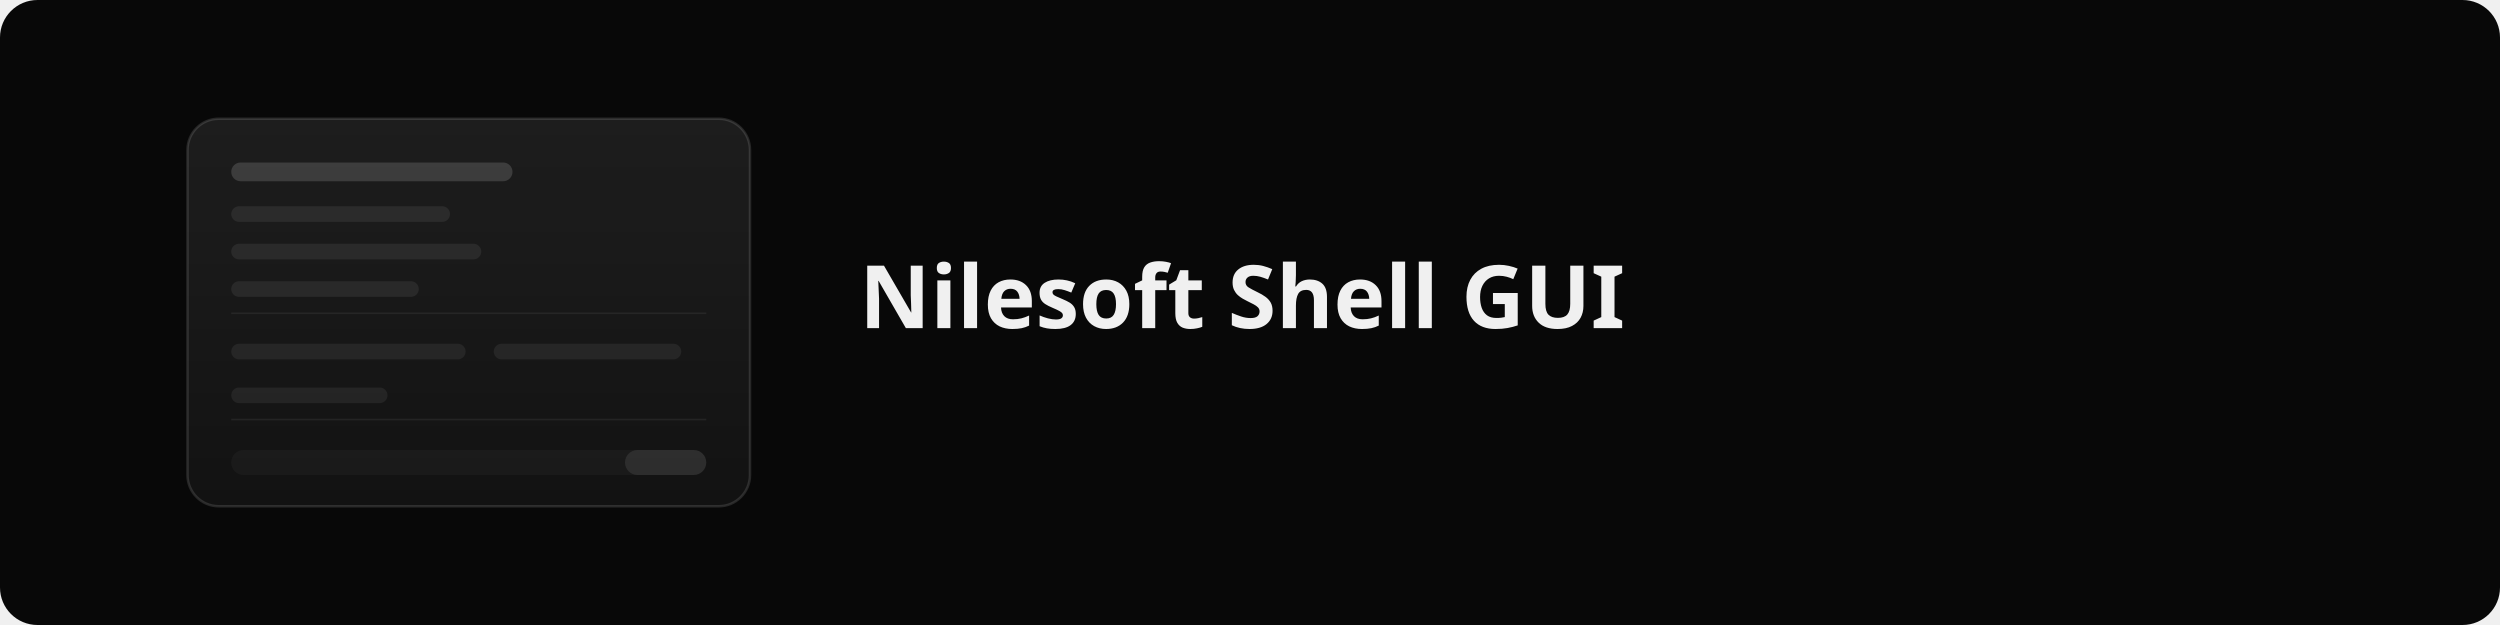
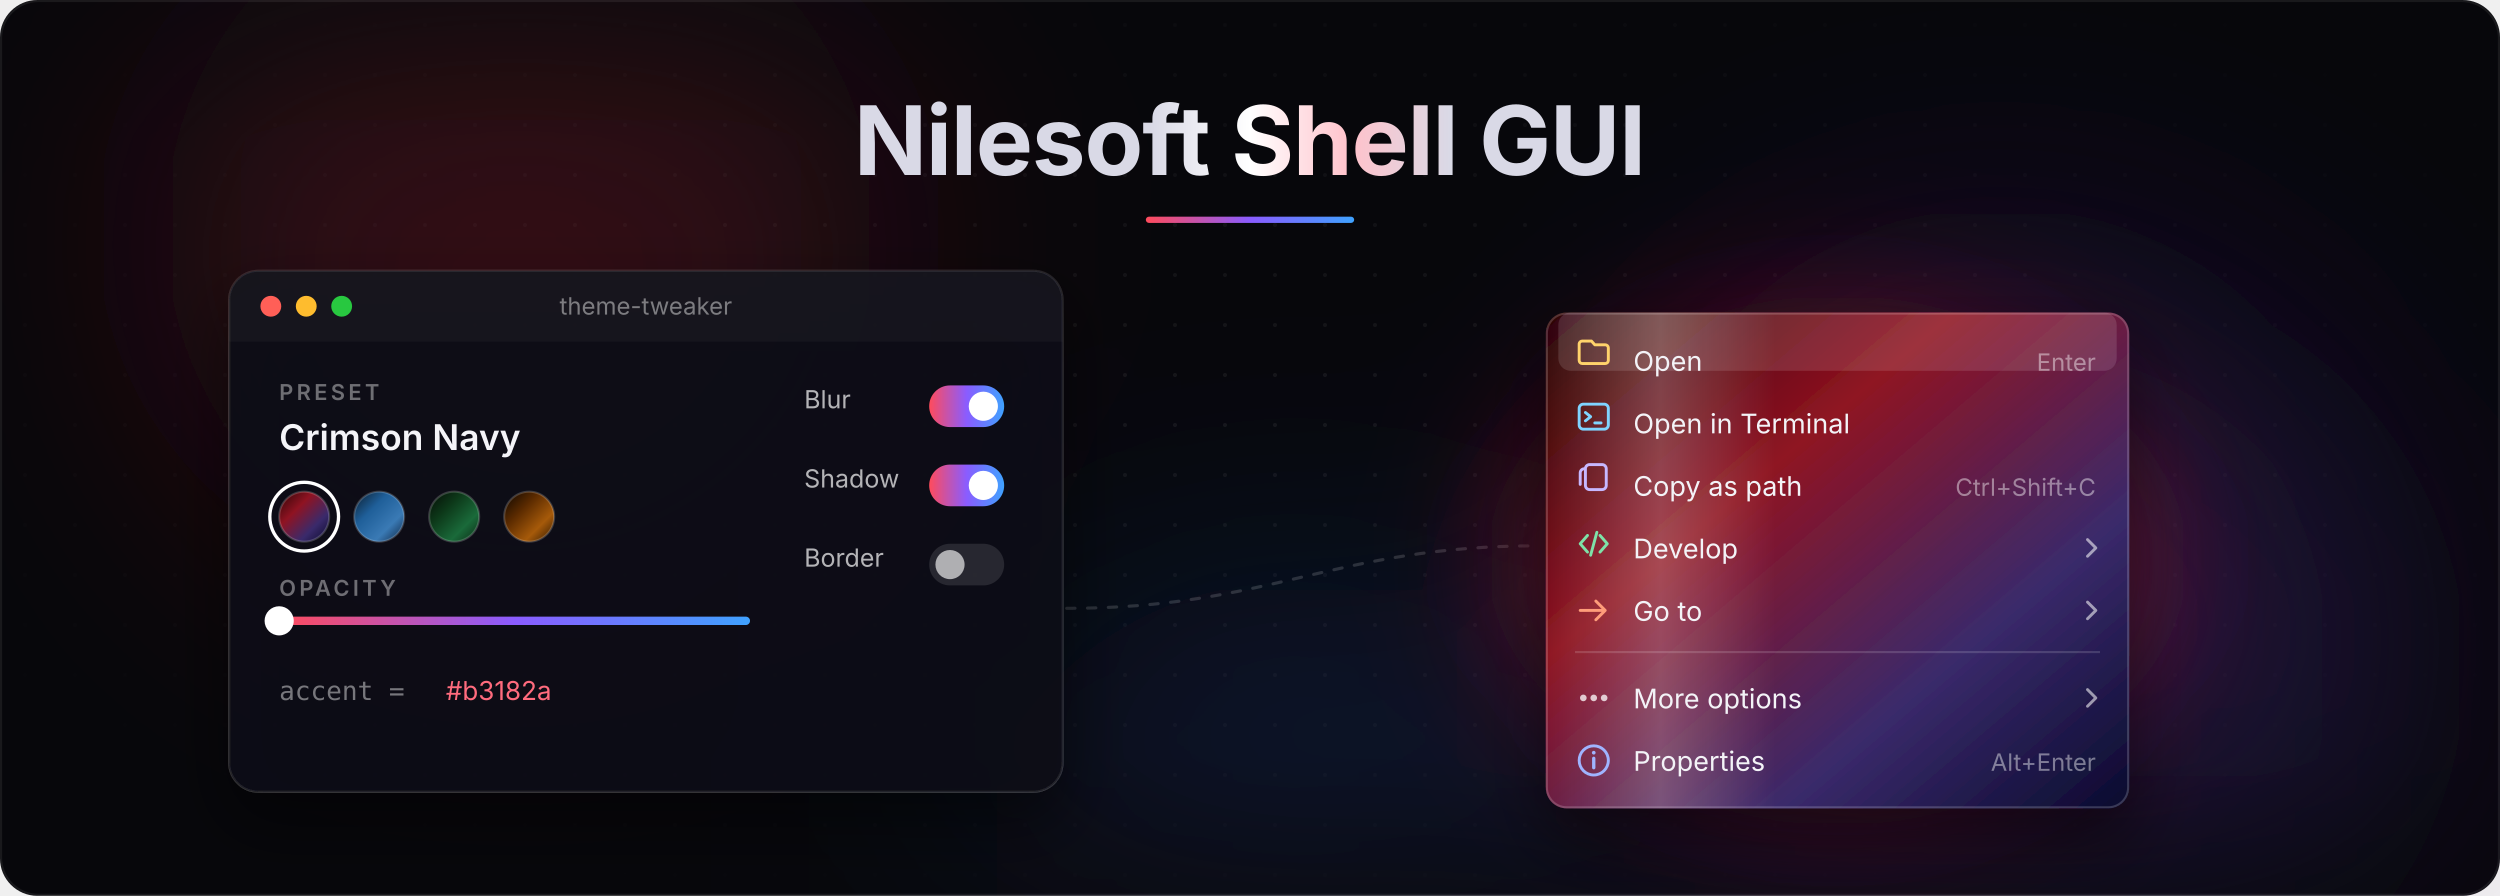
- <svg xmlns="http://www.w3.org/2000/svg" viewBox="0 0 800 200" width="800" height="200">
+ <svg xmlns="http://www.w3.org/2000/svg" xmlns:xlink="http://www.w3.org/1999/xlink" viewBox="0 0 1200 430" width="1200" height="430" role="img" aria-label="Nilesoft Shell GUI: pick a theme preset and the Windows context menu restyles live">
+   <style>
+     text { font-family: "Segoe UI Variable Display", "Segoe UI", Inter, system-ui, -apple-system, sans-serif; }
+     .mono { font-family: "Cascadia Code", Consolas, ui-monospace, Menlo, monospace; }
+     .ease { animation-timing-function: cubic-bezier(.65, 0, .35, 1); }
+ 
+     /* Ambient background */
+     .blob { animation: drift 18s ease-in-out infinite alternate; }
+     .blob.b2 { animation-duration: 23s; animation-direction: alternate-reverse; }
+     .blob.b3 { animation-duration: 27s; }
+     @keyframes drift { from { transform: translate(-40px, -10px); } to { transform: translate(60px, 25px); } }
+     .flow-track { animation: dash 1.6s linear infinite; }
+     @keyframes dash { to { stroke-dashoffset: -20; } }
+     .underline { transform-box: fill-box; transform-origin: center; animation: pulse 4s ease-in-out infinite; }
+     @keyframes pulse { 0%, 100% { transform: scaleX(.55); opacity: .7; } 50% { transform: scaleX(1); opacity: 1; } }
+ 
+     /* 16s story: right-click opens the menu, then three preset clicks restyle it */
+     .cursor { opacity: 0; animation: cursor 16s cubic-bezier(.65, 0, .35, 1) infinite both; }
+     @keyframes cursor {
+       0%   { transform: translate(1160px, 440px); opacity: 0; }
+       3%   { opacity: 1; }
+       8%, 10% { transform: translate(742px, 150px); }
+       22%, 30% { transform: translate(182px, 248px); }
+       46%, 55% { transform: translate(218px, 248px); }
+       71%, 82% { transform: translate(254px, 248px); }
+       91%  { transform: translate(70px, 440px); opacity: 1; }
+       93%, 100% { transform: translate(70px, 440px); opacity: 0; }
+     }
+     .press { transform-box: fill-box; transform-origin: 0 0; animation: press 16s linear infinite both; }
+     @keyframes press {
+       0%, 8.6%, 10%, 24.4%, 26%, 49.4%, 51%, 74.4%, 76%, 100% { transform: scale(1); }
+       9.2%, 25%, 50%, 75% { transform: scale(.8); }
+     }
+     .ripple { transform-box: fill-box; transform-origin: center; opacity: 0; animation: 16s ease-out infinite both; }
+     .r0 { animation-name: r0; } .r1 { animation-name: r1; } .r2 { animation-name: r2; } .r3 { animation-name: r3; }
+     @keyframes r0 { 0%, 9% { opacity: 0; transform: scale(.2); } 9.3% { opacity: .9; } 13%, 100% { opacity: 0; transform: scale(1.6); } }
+     @keyframes r1 { 0%, 25% { opacity: 0; transform: scale(.2); } 25.3% { opacity: .9; } 29%, 100% { opacity: 0; transform: scale(1.6); } }
+     @keyframes r2 { 0%, 50% { opacity: 0; transform: scale(.2); } 50.3% { opacity: .9; } 54%, 100% { opacity: 0; transform: scale(1.6); } }
+     @keyframes r3 { 0%, 75% { opacity: 0; transform: scale(.2); } 75.3% { opacity: .9; } 79%, 100% { opacity: 0; transform: scale(1.6); } }
+ 
+     /* Context menu */
+     .menu { transform-box: fill-box; transform-origin: 0 0; animation: menu 16s cubic-bezier(.2, .8, .2, 1) infinite both; }
+     @keyframes menu {
+       0%, 9% { opacity: 0; transform: scale(.88); }
+       12.5%, 93% { opacity: 1; transform: scale(1); }
+       96.5%, 100% { opacity: 0; transform: scale(.96); }
+     }
+     .row { animation: row 16s cubic-bezier(.2, .8, .2, 1) infinite both; }
+     @keyframes row {
+       0%, 9.5% { opacity: 0; transform: translateX(-10px); }
+       13.5%, 93% { opacity: 1; transform: translateX(0); }
+       96%, 100% { opacity: 0; transform: translateX(0); }
+     }
+     .hover { animation: hover 16s cubic-bezier(.65, 0, .35, 1) infinite both; }
+     @keyframes hover {
+       0%, 14% { transform: translateY(9px); }
+       20%, 26% { transform: translateY(39px); }
+       32%, 38% { transform: translateY(69px); }
+       44%, 50% { transform: translateY(99px); }
+       57%, 63% { transform: translateY(129px); }
+       69%, 75% { transform: translateY(171px); }
+       81%, 100% { transform: translateY(201px); }
+     }
+     .sweep { animation: sweep 16s linear infinite both; }
+     @keyframes sweep {
+       0%, 30% { transform: translateX(-160px) skewX(-20deg); }
+       34% { transform: translateX(420px) skewX(-20deg); }
+       34.1%, 55% { transform: translateX(-160px) skewX(-20deg); }
+       59% { transform: translateX(420px) skewX(-20deg); }
+       59.1%, 80% { transform: translateX(-160px) skewX(-20deg); }
+       84% { transform: translateX(420px) skewX(-20deg); }
+       84.1%, 100% { transform: translateX(-160px) skewX(-20deg); }
+     }
+ 
+     /* Theme layers: B, C, D stack over A as each preset lands, reset while the menu is closed */
+     .tB, .tC, .tD { opacity: 0; animation: 16s ease-in-out infinite both; }
+     .tB { animation-name: tB; } .tC { animation-name: tC; } .tD { animation-name: tD; }
+     @keyframes tB { 0%, 29.5% { opacity: 0; } 32%, 96.5% { opacity: 1; } 97.5%, 100% { opacity: 0; } }
+     @keyframes tC { 0%, 54.5% { opacity: 0; } 57%, 96.5% { opacity: 1; } 97.5%, 100% { opacity: 0; } }
+     @keyframes tD { 0%, 79.5% { opacity: 0; } 82%, 96.5% { opacity: 1; } 97.5%, 100% { opacity: 0; } }
+     /* GUI labels switch the moment a swatch is clicked */
+     .gA, .gB, .gC, .gD { opacity: 0; animation: 16s ease-in-out infinite both; }
+     .gA { opacity: 1; animation-name: gA; } .gB { animation-name: gB; } .gC { animation-name: gC; } .gD { animation-name: gD; }
+     @keyframes gA { 0%, 25% { opacity: 1; } 26%, 97% { opacity: 0; } 98.5%, 100% { opacity: 1; } }
+     @keyframes gB { 0%, 25% { opacity: 0; } 26%, 50% { opacity: 1; } 51%, 100% { opacity: 0; } }
+     @keyframes gC { 0%, 50% { opacity: 0; } 51%, 75% { opacity: 1; } 76%, 100% { opacity: 0; } }
+     @keyframes gD { 0%, 75% { opacity: 0; } 76%, 97% { opacity: 1; } 98.5%, 100% { opacity: 0; } }
+     .ring { animation: ring 16s cubic-bezier(.34, 1.56, .64, 1) infinite both; }
+     @keyframes ring {
+       0%, 25% { transform: translateX(0); } 27%, 50% { transform: translateX(36px); }
+       52%, 75% { transform: translateX(72px); } 77%, 97% { transform: translateX(108px); }
+       99%, 100% { transform: translateX(0); }
+     }
+     .knob { animation: knob 16s cubic-bezier(.65, 0, .35, 1) infinite both; }
+     @keyframes knob {
+       0%, 25% { transform: translateX(146px); } 29%, 50% { transform: translateX(96px); }
+       54%, 75% { transform: translateX(186px); } 79%, 97% { transform: translateX(126px); }
+       100% { transform: translateX(146px); }
+     }
+     .fill { transform-box: fill-box; transform-origin: 0 0; animation: fill 16s cubic-bezier(.65, 0, .35, 1) infinite both; }
+     @keyframes fill {
+       0%, 25% { transform: scaleX(.646); } 29%, 50% { transform: scaleX(.425); }
+       54%, 75% { transform: scaleX(.823); } 79%, 97% { transform: scaleX(.558); }
+       100% { transform: scaleX(.646); }
+     }
+     .saved { opacity: 0; animation: saved 16s ease-in-out infinite both; }
+     @keyframes saved {
+       0%, 25.5% { opacity: 0; } 27%, 35% { opacity: 1; } 37%, 50.5% { opacity: 0; } 52%, 60% { opacity: 1; }
+       62%, 75.5% { opacity: 0; } 77%, 85% { opacity: 1; } 87%, 100% { opacity: 0; }
+     }
+     .pill { opacity: 0; animation: pill 16s linear infinite both; }
+     @keyframes pill {
+       0%, 25% { opacity: 0; } 26%, 29% { opacity: 1; } 30%, 50% { opacity: 0; } 51%, 54% { opacity: 1; }
+       55%, 75% { opacity: 0; } 76%, 79% { opacity: 1; } 80%, 100% { opacity: 0; }
+     }
+ 
+     @media (prefers-reduced-motion: reduce) {
+       * { animation: none !important; }
+       .menu, .row { opacity: 1; }
+       .knob { transform: translateX(146px); }
+       .fill { transform: scaleX(.646); }
+     }
+   </style>
  <defs>
-     <linearGradient id="glass" x1="0" y1="0" x2="0" y2="1">
-       <stop offset="0%" stop-color="#ffffff12" />
-       <stop offset="100%" stop-color="#ffffff06" />
-     </linearGradient>
+     <filter id="blur-xl" x="-50%" y="-50%" width="200%" height="200%">
+       <feGaussianBlur stdDeviation="70" />
+     </filter>
+     <filter id="blur-lg" x="-50%" y="-50%" width="200%" height="200%">
+       <feGaussianBlur stdDeviation="38" />
+     </filter>
+     <filter id="shadow" x="-20%" y="-20%" width="140%" height="150%">
+       <feDropShadow dx="0" dy="14" stdDeviation="16" flood-color="#000" flood-opacity=".55" />
+     </filter>
+     <pattern id="dots" width="24" height="24" patternUnits="userSpaceOnUse">
+       <circle cx="12" cy="12" r="1" fill="#fff" />
+     </pattern>
+     <radialGradient id="fade" cx="50%" cy="45%" r="60%">
+       <stop offset="0" stop-color="#fff" stop-opacity=".9" />
+       <stop offset="1" stop-color="#fff" stop-opacity="0" />
+     </radialGradient>
+     <mask id="dot-mask">
+       <rect width="1200" height="430" fill="url(#fade)" />
+     </mask>
+     <linearGradient id="title" x1="300" y1="0" x2="900" y2="0" gradientUnits="userSpaceOnUse" spreadMethod="reflect">
+       <stop offset="0" stop-color="#d9d9e6" />
+       <stop offset=".42" stop-color="#d9d9e6" />
+       <stop offset=".5" stop-color="#ffffff" />
+       <stop offset=".58" stop-color="#ffc2cb" />
+       <stop offset=".66" stop-color="#d9d9e6" />
+       <stop offset="1" stop-color="#d9d9e6" />
+       <animateTransform attributeName="gradientTransform" type="translate" from="-700 0" to="700 0" dur="5s" repeatCount="indefinite" />
+     </linearGradient>
+     <linearGradient id="accent" x1="0" x2="1">
+       <stop offset="0" stop-color="#ff4b5c" />
+       <stop offset=".5" stop-color="#8a5cff" />
+       <stop offset="1" stop-color="#3fa2ff" />
+     </linearGradient>
+     <linearGradient id="mA" x1="0" y1="0" x2="1" y2="1">
+       <stop offset="0" stop-color="#2a0505" />
+       <stop offset=".35" stop-color="#8f1322" />
+       <stop offset=".7" stop-color="#3a2a6b" />
+       <stop offset="1" stop-color="#0a0a2e" />
+     </linearGradient>
+     <linearGradient id="mB" x1="0" y1="0" x2="1" y2="1">
+       <stop offset="0" stop-color="#0a1a2a" />
+       <stop offset=".35" stop-color="#1f5f99" />
+       <stop offset=".7" stop-color="#3a7ab5" />
+       <stop offset="1" stop-color="#0c2340" />
+     </linearGradient>
+     <linearGradient id="mC" x1="0" y1="0" x2="1" y2="1">
+       <stop offset="0" stop-color="#050a05" />
+       <stop offset=".35" stop-color="#0d3a1a" />
+       <stop offset=".7" stop-color="#1a6a3a" />
+       <stop offset="1" stop-color="#0a2a14" />
+     </linearGradient>
+     <linearGradient id="mD" x1="0" y1="0" x2="1" y2="1">
+       <stop offset="0" stop-color="#0a0500" />
+       <stop offset=".35" stop-color="#5a2a00" />
+       <stop offset=".7" stop-color="#a65a0a" />
+       <stop offset="1" stop-color="#2a1500" />
+     </linearGradient>
+     <linearGradient id="sweepGrad" x1="0" x2="1">
+       <stop offset="0" stop-color="#fff" stop-opacity="0" />
+       <stop offset=".5" stop-color="#fff" stop-opacity=".22" />
+       <stop offset="1" stop-color="#fff" stop-opacity="0" />
+     </linearGradient>
+     <clipPath id="menuClip">
+       <rect width="280" height="238" rx="10" />
+     </clipPath>
+     <path id="flow" d="M512 292 C 610 292 640 262 738 262" />
  </defs>
-   <rect width="800" height="200" rx="12" fill="#080808" />
-   <g>
-     <animateTransform attributeName="transform" type="translate" values="0,0; 0,-8; 0,0; 0,8; 0,0" dur="6s" repeatCount="indefinite" />
-     <g transform="translate(60, 38)">
-       <rect x="0" y="0" width="180" height="124" rx="10" fill="url(#glass)" stroke="#ffffff20" stroke-width="0.8" />
-       <rect x="0" y="0" width="180" height="124" rx="10" fill="#ffffff04" />
-       <rect x="14" y="14" width="90" height="6" rx="3" fill="#ffffff25" />
-       <rect x="14" y="28" width="70" height="5" rx="2.5" fill="#ffffff12" />
-       <rect x="14" y="40" width="80" height="5" rx="2.5" fill="#ffffff12" />
-       <rect x="14" y="52" width="60" height="5" rx="2.5" fill="#ffffff12" />
-       <rect x="14" y="62" width="152" height="0.5" fill="#ffffff10" />
-       <rect x="14" y="72" width="75" height="5" rx="2.5" fill="#ffffff10" />
-       <rect x="98" y="72" width="60" height="5" rx="2.5" fill="#ffffff10" />
-       <rect x="14" y="86" width="50" height="5" rx="2.5" fill="#ffffff10" />
-       <rect x="14" y="96" width="152" height="0.5" fill="#ffffff10" />
-       <rect x="14" y="106" width="152" height="8" rx="4" fill="#ffffff08" />
-       <rect x="140" y="106" width="26" height="8" rx="4" fill="#ffffff15" />
-     </g>
-   </g>
-   <text x="275" y="105" font-family="Segoe UI, sans-serif" font-size="28" font-weight="700" fill="#f0f0f0">Nilesoft Shell GUI</text>
+   <rect width="1200" height="430" rx="18" fill="#07070b" />
+   <g filter="url(#blur-xl)">
+     <circle class="blob" cx="250" cy="110" r="170" fill="#b3182a" opacity=".26" />
+     <circle class="blob b2" cx="960" cy="320" r="190" fill="#4b2fa0" opacity=".32" />
+     <circle class="blob b3" cx="620" cy="440" r="160" fill="#1f5fd0" opacity=".2" />
+   </g>
+   <rect width="1200" height="430" fill="url(#dots)" opacity=".07" mask="url(#dot-mask)" />
+   <rect x=".5" y=".5" width="1199" height="429" rx="18" fill="none" stroke="#ffffff12" />
+   <text x="600" y="84" text-anchor="middle" font-size="46" font-weight="700" letter-spacing="-.5" fill="url(#title)">Nilesoft Shell GUI</text>
+   <rect class="underline" x="550" y="104" width="100" height="3" rx="1.5" fill="url(#accent)" />
+   <use xlink:href="#flow" class="flow-track" fill="none" stroke="#ffffff26" stroke-width="1.5" stroke-dasharray="4 6" stroke-linecap="round" />
+   <g class="pill">
+     <animateMotion dur="16s" repeatCount="indefinite" calcMode="linear" keyPoints="0;0;1;1;0;1;1;0;1;1" keyTimes="0;.25;.3;.5;.5;.55;.75;.75;.8;1">
+       <mpath xlink:href="#flow" />
+     </animateMotion>
+     <rect x="-40" y="-12" width="80" height="24" rx="12" fill="#14141f" stroke="#ffffff40" />
+     <text class="mono" x="0" y="4" text-anchor="middle" font-size="11" fill="#e6e6f0">theme.nss</text>
+   </g>
+   <g transform="translate(110 130)">
+     <rect width="400" height="250" rx="14" fill="#0e0e16" fill-opacity=".92" stroke="#ffffff17" filter="url(#shadow)" />
+     <path d="M0 14a14 14 0 0 1 14-14h372a14 14 0 0 1 14 14v20H0z" fill="#ffffff08" />
+     <circle cx="20" cy="17" r="5" fill="#ff5f57" />
+     <circle cx="37" cy="17" r="5" fill="#febc2e" />
+     <circle cx="54" cy="17" r="5" fill="#28c840" />
+     <text x="200" y="21" text-anchor="middle" font-size="11.5" fill="#ffffff70">theme-tweaker</text>
+     <text x="24" y="62" font-size="10.5" font-weight="600" letter-spacing="1.6" fill="#ffffff66">PRESET</text>
+     <g font-size="17" font-weight="600" fill="#f4f4f8">
+       <text class="gA" x="24" y="86">Crimson Navy</text>
+       <text class="gB" x="24" y="86">Light Blue</text>
+       <text class="gC" x="24" y="86">Forest</text>
+       <text class="gD" x="24" y="86">Amber Glow</text>
+     </g>
+     <circle cx="36" cy="118" r="12" fill="url(#mA)" stroke="#ffffff30" />
+     <circle cx="72" cy="118" r="12" fill="url(#mB)" stroke="#ffffff30" />
+     <circle cx="108" cy="118" r="12" fill="url(#mC)" stroke="#ffffff30" />
+     <circle cx="144" cy="118" r="12" fill="url(#mD)" stroke="#ffffff30" />
+     <circle class="ring" cx="36" cy="118" r="16.5" fill="none" stroke="#fff" stroke-width="1.6" />
+     <text x="24" y="156" font-size="10.5" font-weight="600" letter-spacing="1.6" fill="#ffffff66">OPACITY</text>
+     <rect x="24" y="166" width="226" height="4" rx="2" fill="#ffffff18" />
+     <rect class="fill" x="24" y="166" width="226" height="4" rx="2" fill="url(#accent)" />
+     <circle class="knob" cx="24" cy="168" r="7" fill="#fff" />
+     <text class="mono" x="24" y="206" font-size="12.5" fill="#ffffff70">accent =</text>
+     <g class="mono" font-size="12.5">
+       <text class="gA" x="104" y="206" fill="#ff6b7d">#b3182a</text>
+       <text class="gB" x="104" y="206" fill="#7fb8f0">#3a7ab5</text>
+       <text class="gC" x="104" y="206" fill="#5fd38a">#1a6a3a</text>
+       <text class="gD" x="104" y="206" fill="#ffb35c">#a65a0a</text>
+     </g>
+     <text class="saved" x="24" y="232" font-size="11.5" fill="#7ee2a8">✓ written to theme.nss</text>
+     <g font-size="12" fill="#ffffffb0">
+       <text x="276" y="66">Blur</text>
+       <rect x="336" y="55" width="36" height="20" rx="10" fill="url(#accent)" />
+       <circle cx="362" cy="65" r="7" fill="#fff" />
+       <text x="276" y="104">Shadow</text>
+       <rect x="336" y="93" width="36" height="20" rx="10" fill="url(#accent)" />
+       <circle cx="362" cy="103" r="7" fill="#fff" />
+       <text x="276" y="142">Border</text>
+       <rect x="336" y="131" width="36" height="20" rx="10" fill="#ffffff1c" />
+       <circle cx="346" cy="141" r="7" fill="#ffffffa0" />
+     </g>
+   </g>
+   <g transform="translate(742 150)">
+     <g class="menu">
+       <g filter="url(#blur-lg)" opacity=".6">
+         <ellipse cx="140" cy="119" rx="150" ry="110" fill="#b3182a" />
+         <ellipse class="tB" cx="140" cy="119" rx="150" ry="110" fill="#3a7ab5" />
+         <ellipse class="tC" cx="140" cy="119" rx="150" ry="110" fill="#1f8a4a" />
+         <ellipse class="tD" cx="140" cy="119" rx="150" ry="110" fill="#c66a10" />
+       </g>
+       <g filter="url(#shadow)">
+         <rect width="280" height="238" rx="10" fill="url(#mA)" />
+       </g>
+       <rect class="tB" width="280" height="238" rx="10" fill="url(#mB)" />
+       <rect class="tC" width="280" height="238" rx="10" fill="url(#mC)" />
+       <rect class="tD" width="280" height="238" rx="10" fill="url(#mD)" />
+       <g clip-path="url(#menuClip)">
+         <rect class="sweep" x="0" y="-20" width="110" height="280" fill="url(#sweepGrad)" />
+       </g>
+       <rect x=".5" y=".5" width="279" height="237" rx="9.5" fill="none" stroke="#ffffff2e" />
+       <rect class="hover" x="6" y="0" width="268" height="28" rx="6" fill="#ffffff1f" />
+       <g font-size="13" fill="#f3f3f7" stroke-linecap="round" stroke-linejoin="round">
+         <g class="row" style="animation-delay:0s">
+           <path d="M16 16.5v6.5a1.5 1.5 0 0 0 1.5 1.5h11a1.5 1.5 0 0 0 1.5-1.5v-6a1.5 1.5 0 0 0-1.5-1.5h-5l-1.6-1.8h-4.4A1.5 1.5 0 0 0 16 15z" fill="none" stroke="#ffd36b" stroke-width="1.4" />
+           <text x="42" y="28">Open</text>
+           <text x="264" y="28" text-anchor="end" font-size="11.5" fill="#ffffff70">Enter</text>
+         </g>
+         <g class="row" style="animation-delay:.06s">
+           <rect x="16" y="44" width="14" height="12" rx="2" fill="none" stroke="#7fd4ff" stroke-width="1.4" />
+           <path d="M19 48l2.5 2-2.5 2M23.5 53h3" fill="none" stroke="#7fd4ff" stroke-width="1.4" />
+           <text x="42" y="58">Open in Terminal</text>
+         </g>
+         <g class="row" style="animation-delay:.12s">
+           <rect x="19" y="73" width="10" height="12" rx="2" fill="none" stroke="#c7b8ff" stroke-width="1.4" />
+           <path d="M16.5 82.5V77a2 2 0 0 1 2-2" fill="none" stroke="#c7b8ff" stroke-width="1.4" />
+           <text x="42" y="88">Copy as path</text>
+           <text x="264" y="88" text-anchor="end" font-size="11.5" fill="#ffffff70">Ctrl+Shift+C</text>
+         </g>
+         <g class="row" style="animation-delay:.18s">
+           <path d="M20 107l-3.5 4 3.5 4M26 107l3.5 4-3.5 4M24.5 105.5l-3 11" fill="none" stroke="#7ee2a8" stroke-width="1.4" />
+           <text x="42" y="118">Develop</text>
+           <path d="M260 109l4 4-4 4" fill="none" stroke="#ffffff90" stroke-width="1.4" />
+         </g>
+         <g class="row" style="animation-delay:.24s">
+           <path d="M16.5 143h12M24 138.5l4.5 4.5-4.5 4.5" fill="none" stroke="#ff9d7a" stroke-width="1.4" />
+           <text x="42" y="148">Go to</text>
+           <path d="M260 139l4 4-4 4" fill="none" stroke="#ffffff90" stroke-width="1.4" />
+         </g>
+         <rect class="row" style="animation-delay:.3s" x="14" y="162.5" width="252" height="1" fill="#ffffff26" />
+         <g class="row" style="animation-delay:.36s">
+           <circle cx="18" cy="185" r="1.6" fill="#ffffffc0" />
+           <circle cx="23" cy="185" r="1.6" fill="#ffffffc0" />
+           <circle cx="28" cy="185" r="1.6" fill="#ffffffc0" />
+           <text x="42" y="190">More options</text>
+           <path d="M260 181l4 4-4 4" fill="none" stroke="#ffffff90" stroke-width="1.4" />
+         </g>
+         <g class="row" style="animation-delay:.42s">
+           <circle cx="23" cy="215" r="7" fill="none" stroke="#9fb4ff" stroke-width="1.4" />
+           <path d="M23 214v4.5" fill="none" stroke="#9fb4ff" stroke-width="1.6" />
+           <circle cx="23" cy="211.3" r=".9" fill="#9fb4ff" />
+           <text x="42" y="220">Properties</text>
+           <text x="264" y="220" text-anchor="end" font-size="11.5" fill="#ffffff70">Alt+Enter</text>
+         </g>
+       </g>
+     </g>
+   </g>
+   <circle class="ripple r0" cx="742" cy="150" r="16" fill="none" stroke="#fff" stroke-width="2" />
+   <circle class="ripple r1" cx="182" cy="248" r="16" fill="none" stroke="#fff" stroke-width="2" />
+   <circle class="ripple r2" cx="218" cy="248" r="16" fill="none" stroke="#fff" stroke-width="2" />
+   <circle class="ripple r3" cx="254" cy="248" r="16" fill="none" stroke="#fff" stroke-width="2" />
+   <g class="cursor">
+     <g class="press">
+       <path d="M0 0v21.5l5.4-5 3.7 8.1 3.4-1.5-3.6-7.9h7.2z" fill="#fff" stroke="#111" stroke-width="1.3" stroke-linejoin="round" />
+     </g>
+   </g>
</svg>
